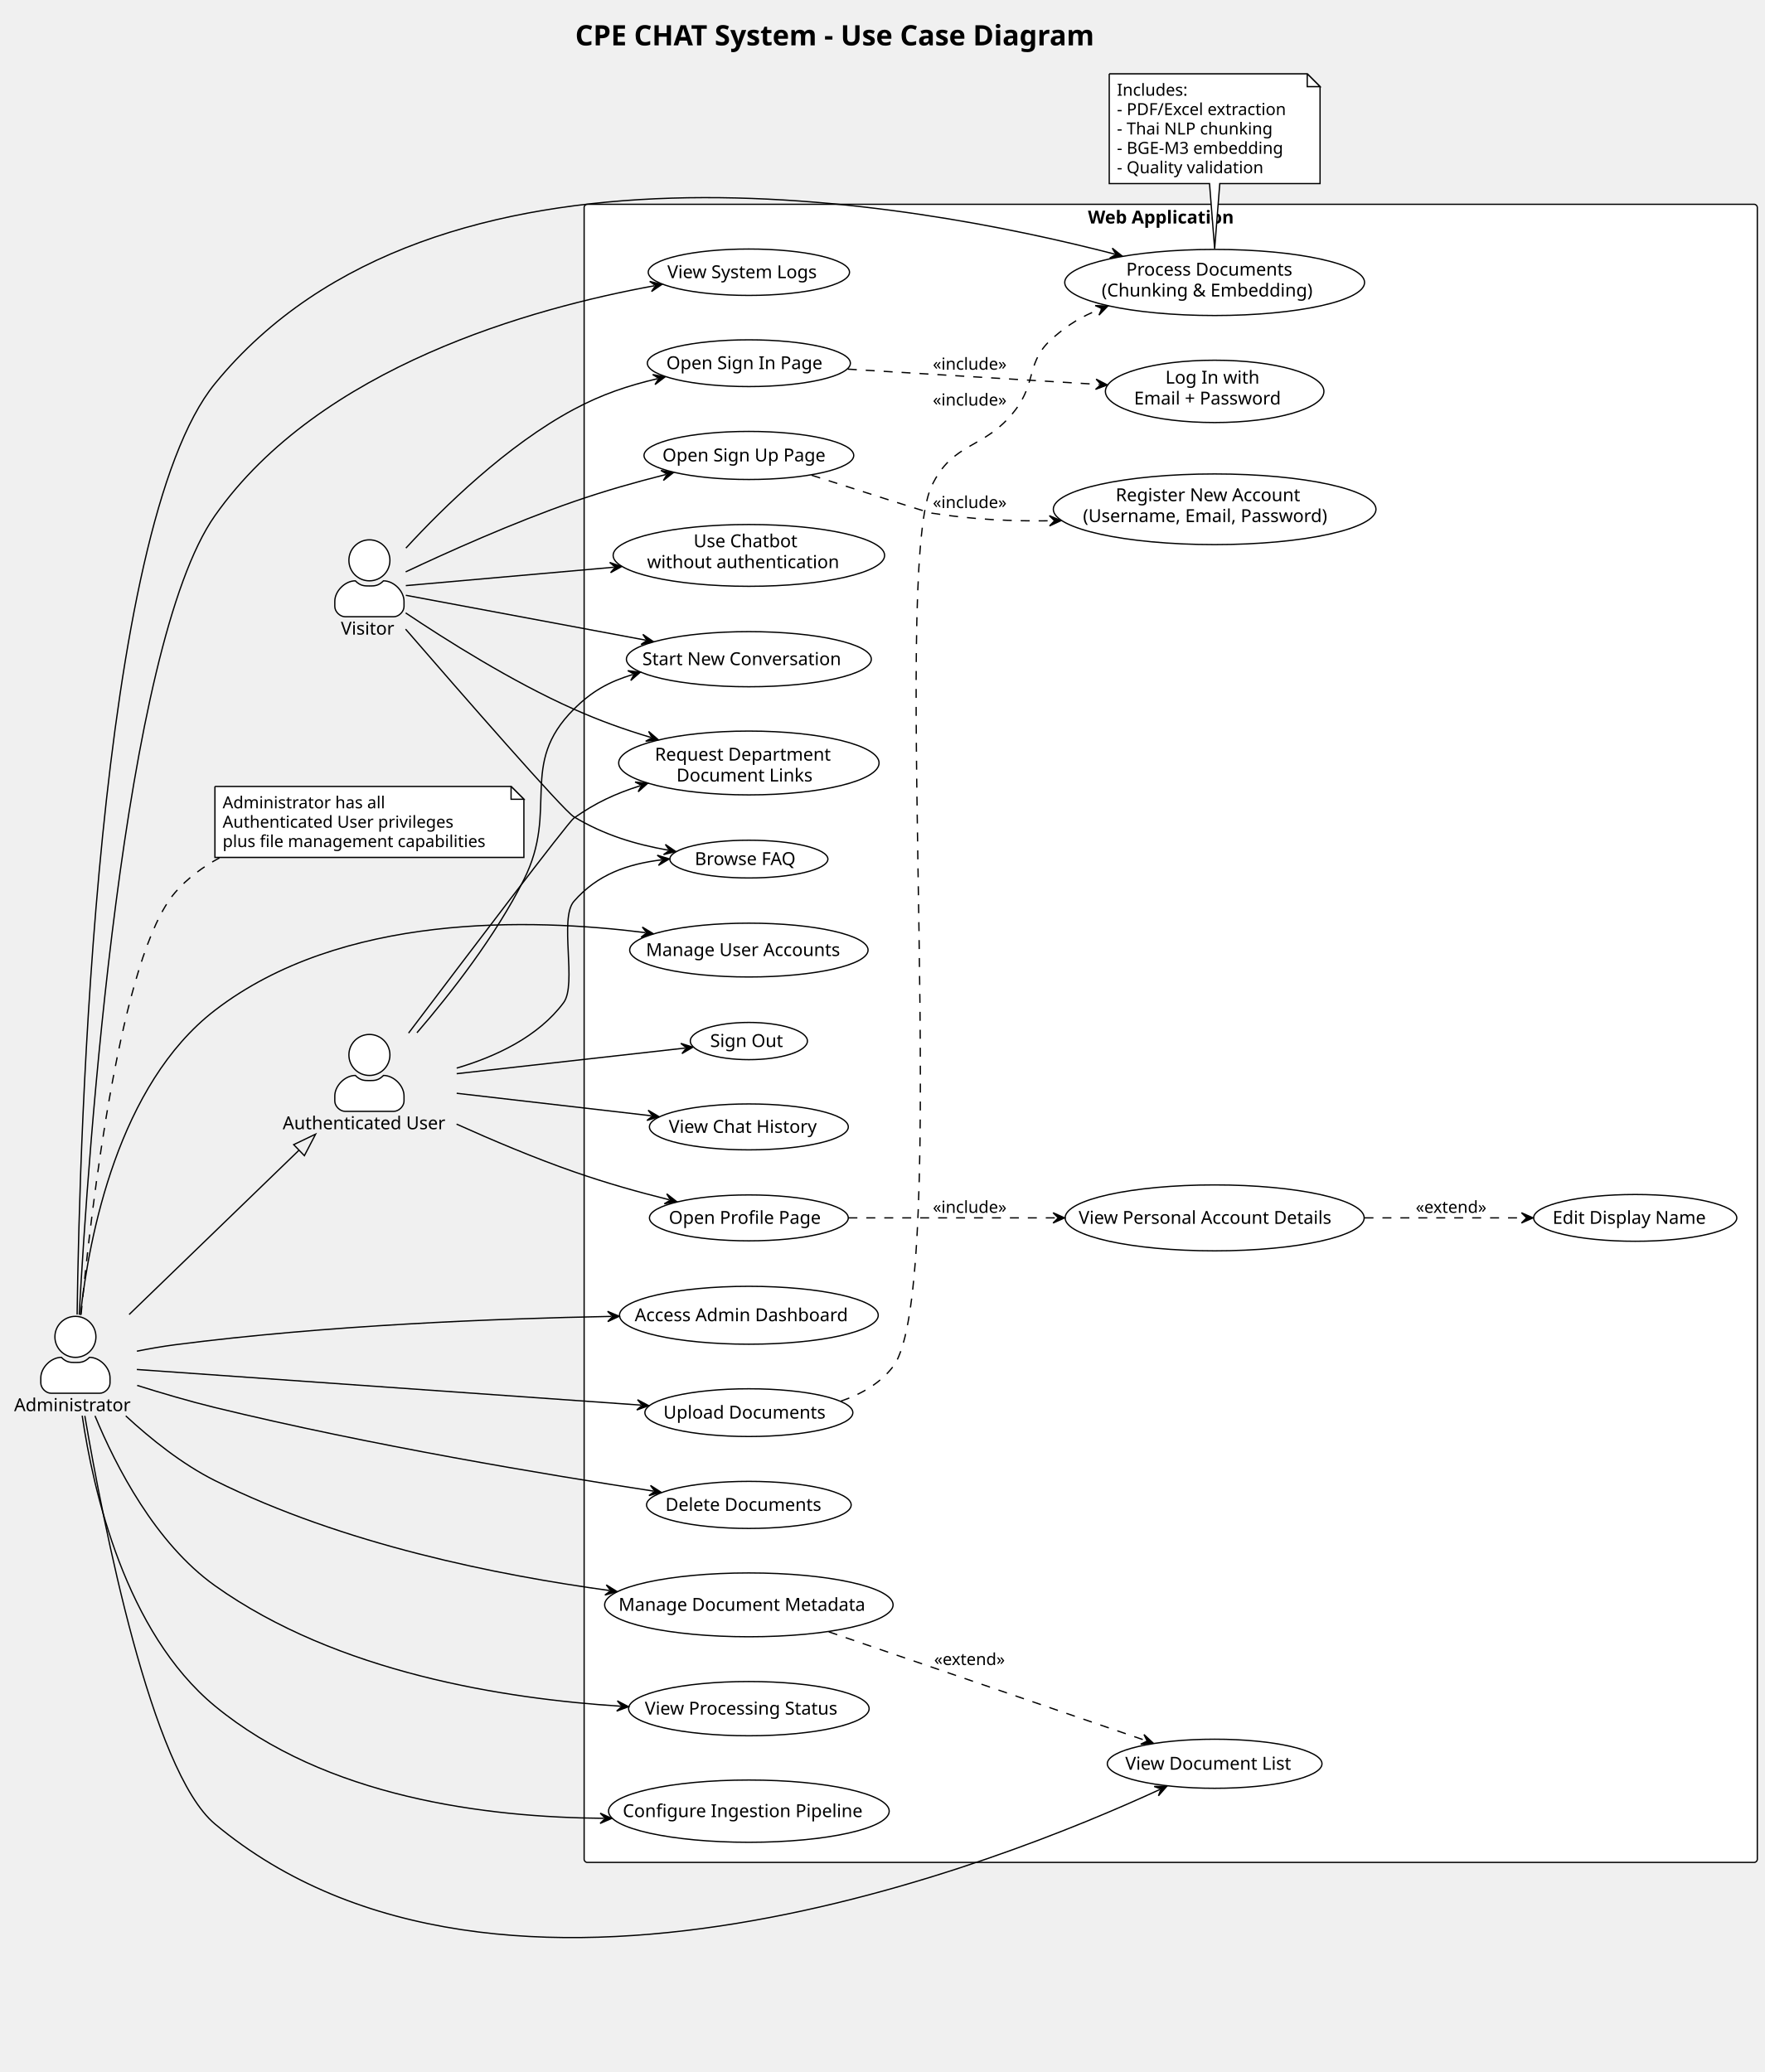
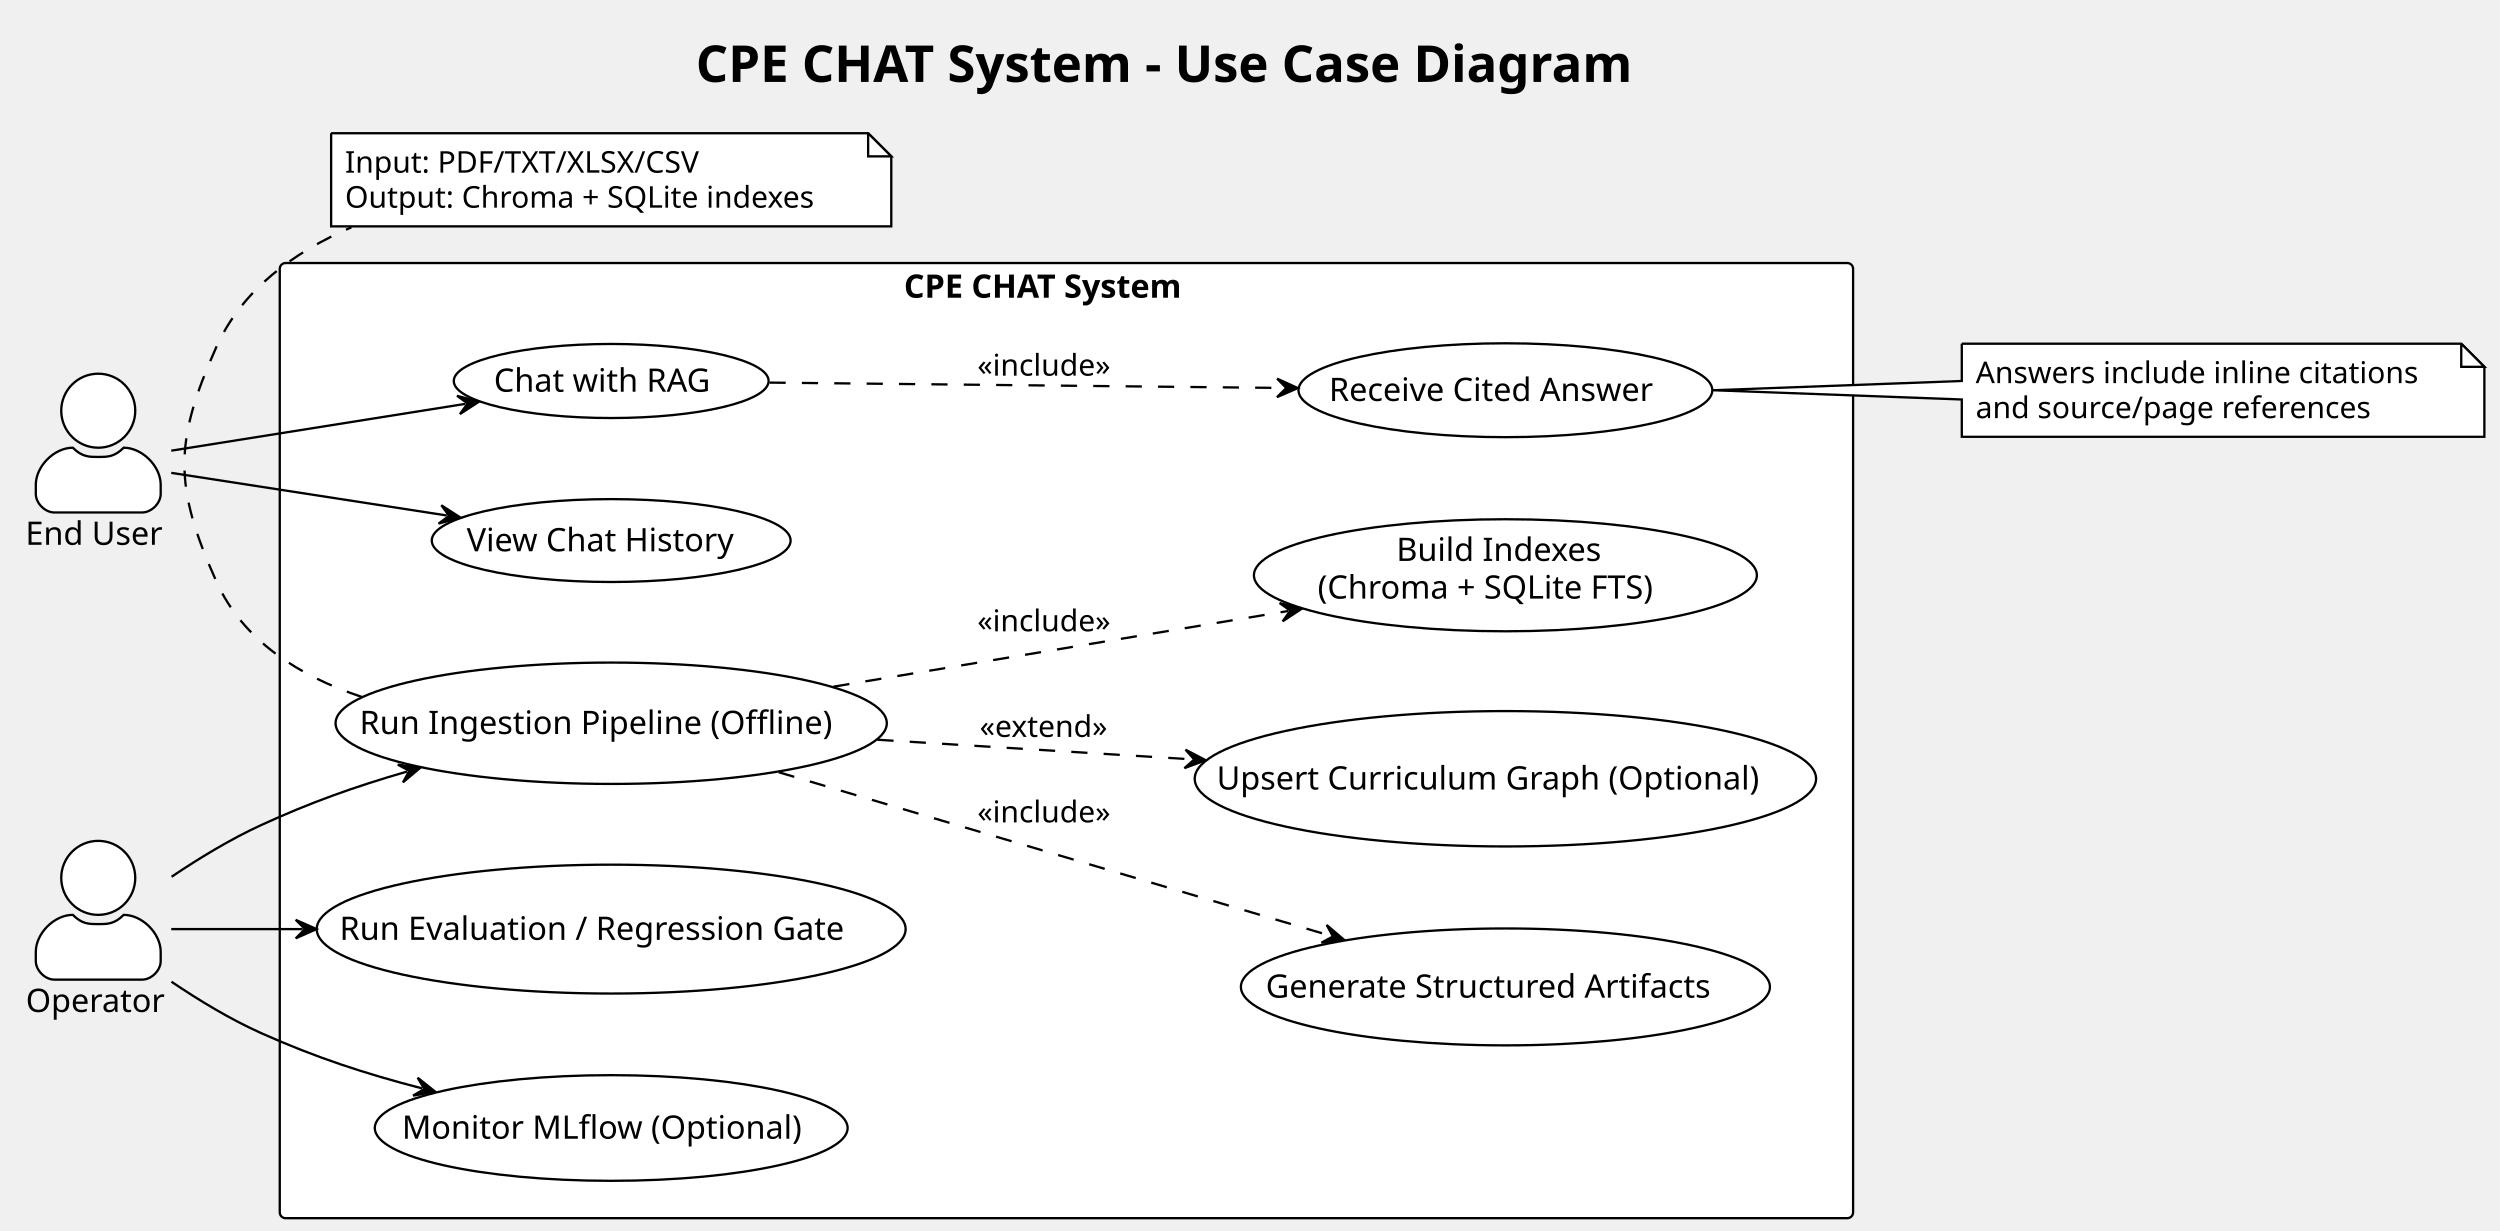
- <svg xmlns="http://www.w3.org/2000/svg" contentStyleType="text/css" data-diagram-type="DESCRIPTION" height="1617px" preserveAspectRatio="none" style="width:1377px;height:1617px;background:#FFFFFF;" version="1.1" viewBox="0 0 1377 1617" width="1377px" zoomAndPan="magnify">
+ <svg xmlns="http://www.w3.org/2000/svg" contentStyleType="text/css" data-diagram-type="DESCRIPTION" height="532px" preserveAspectRatio="none" style="width:1081px;height:532px;background:#FFFFFF;" version="1.1" viewBox="0 0 1081 532" width="1081px" zoomAndPan="magnify">
  <defs />
  <g>
    <g class="title" data-source-line="4">
-       <text fill="#000000" font-family="Verdana" font-size="22" font-weight="bold" lengthAdjust="spacing" textLength="470.519" x="448.761" y="35.421">CPE CHAT System - Use Case Diagram</text>
+       <text fill="#000000" font-family="Verdana" font-size="22" font-weight="bold" lengthAdjust="spacing" textLength="470.519" x="300.861" y="35.421">CPE CHAT System - Use Case Diagram</text>
    </g>
-     <g class="cluster" data-qualified-name="Web Application" data-source-line="12" id="ent0005">
-       <rect fill="#FFFFFF" height="1294" rx="2.5" ry="2.5" style="stroke:#000000;stroke-width:1;" width="915.3" x="455.74" y="159.439" />
-       <text fill="#000000" font-family="Verdana" font-size="14" font-weight="bold" lengthAdjust="spacing" textLength="129.131" x="848.825" y="174.435">Web Application</text>
+     <g class="cluster" data-qualified-name="CPE CHAT System" data-source-line="11" id="ent0004">
+       <rect fill="#FFFFFF" height="413" rx="2.5" ry="2.5" style="stroke:#000000;stroke-width:1;" width="680.31" x="120.97" y="113.739" />
+       <text fill="#000000" font-family="Verdana" font-size="14" font-weight="bold" lengthAdjust="spacing" textLength="140.54" x="390.855" y="128.734">CPE CHAT System</text>
    </g>
-     <g class="entity" data-qualified-name="Web Application.UC_SignIn" data-source-line="15" id="ent0006">
-       <ellipse cx="584.257" cy="283.441" fill="#FFFFFF" rx="79.207" ry="18.241" style="stroke:#000000;stroke-width:1;" />
-       <text fill="#000000" font-family="Verdana" font-size="14" lengthAdjust="spacing" textLength="128.803" x="519.855" y="288.089">Open Sign In Page</text>
+     <g class="entity" data-qualified-name="CPE CHAT System.UC_Chat" data-source-line="12" id="ent0005">
+       <ellipse cx="264.28" cy="164.743" fill="#FFFFFF" rx="68.07" ry="16.014" style="stroke:#000000;stroke-width:1;" />
+       <text fill="#000000" font-family="Verdana" font-size="14" lengthAdjust="spacing" textLength="101.473" x="213.544" y="169.392">Chat with RAG</text>
    </g>
-     <g class="entity" data-qualified-name="Web Application.UC_Login" data-source-line="16" id="ent0007">
-       <ellipse cx="947.655" cy="305.439" fill="#FFFFFF" rx="85.245" ry="24.319" style="stroke:#000000;stroke-width:1;" />
-       <text fill="#000000" font-family="Verdana" font-size="14" lengthAdjust="spacing" textLength="76.856" x="909.227" y="299.387">Log In with</text>
-       <text fill="#000000" font-family="Verdana" font-size="14" lengthAdjust="spacing" textLength="125.74" x="884.785" y="315.683">Email + Password</text>
+     <g class="entity" data-qualified-name="CPE CHAT System.UC_History" data-source-line="13" id="ent0006">
+       <ellipse cx="264.278" cy="233.737" fill="#FFFFFF" rx="77.588" ry="17.918" style="stroke:#000000;stroke-width:1;" />
+       <text fill="#000000" font-family="Verdana" font-size="14" lengthAdjust="spacing" textLength="124.954" x="201.8" y="238.385">View Chat History</text>
    </g>
-     <g class="entity" data-qualified-name="Web Application.UC_SignUp" data-source-line="17" id="ent0008">
-       <ellipse cx="584.265" cy="355.442" fill="#FFFFFF" rx="81.815" ry="18.763" style="stroke:#000000;stroke-width:1;" />
-       <text fill="#000000" font-family="Verdana" font-size="14" lengthAdjust="spacing" textLength="134.935" x="516.797" y="360.091">Open Sign Up Page</text>
+     <g class="entity" data-qualified-name="CPE CHAT System.UC_Cited" data-source-line="14" id="ent0007">
+       <ellipse cx="650.938" cy="168.735" fill="#FFFFFF" rx="89.478" ry="20.296" style="stroke:#000000;stroke-width:1;" />
+       <text fill="#000000" font-family="Verdana" font-size="14" lengthAdjust="spacing" textLength="152.558" x="574.659" y="173.383">Receive Cited Answer</text>
    </g>
-     <g class="entity" data-qualified-name="Web Application.UC_Register" data-source-line="18" id="ent0009">
-       <ellipse cx="947.659" cy="397.443" fill="#FFFFFF" rx="125.869" ry="27.574" style="stroke:#000000;stroke-width:1;" />
-       <text fill="#000000" font-family="Verdana" font-size="14" lengthAdjust="spacing" textLength="154.478" x="870.419" y="391.129">Register New Account</text>
-       <text fill="#000000" font-family="Verdana" font-size="14" lengthAdjust="spacing" textLength="205.447" x="844.935" y="407.426">(Username, Email, Password)</text>
+     <g class="entity" data-qualified-name="CPE CHAT System.UC_Ingest" data-source-line="16" id="ent0008">
+       <ellipse cx="264.279" cy="312.735" fill="#FFFFFF" rx="119.179" ry="26.236" style="stroke:#000000;stroke-width:1;" />
+       <text fill="#000000" font-family="Verdana" font-size="14" lengthAdjust="spacing" textLength="217.602" x="155.478" y="317.384">Run Ingestion Pipeline (Offline)</text>
    </g>
-     <g class="entity" data-qualified-name="Web Application.UC_NewChat" data-source-line="19" id="ent0010">
-       <ellipse cx="584.258" cy="514.439" fill="#FFFFFF" rx="95.548" ry="21.51" style="stroke:#000000;stroke-width:1;" />
-       <text fill="#000000" font-family="Verdana" font-size="14" lengthAdjust="spacing" textLength="166.195" x="501.16" y="519.087">Start New Conversation</text>
+     <g class="entity" data-qualified-name="CPE CHAT System.UC_Index" data-source-line="17" id="ent0009">
+       <ellipse cx="650.936" cy="248.743" fill="#FFFFFF" rx="108.736" ry="24.224" style="stroke:#000000;stroke-width:1;" />
+       <text fill="#000000" font-family="Verdana" font-size="14" lengthAdjust="spacing" textLength="94.288" x="603.792" y="242.543">Build Indexes</text>
+       <text fill="#000000" font-family="Verdana" font-size="14" lengthAdjust="spacing" textLength="162.381" x="569.746" y="258.839">(Chroma + SQLite FTS)</text>
    </g>
-     <g class="entity" data-qualified-name="Web Application.UC_RequestDocs" data-source-line="20" id="ent0011">
-       <ellipse cx="584.263" cy="595.436" fill="#FFFFFF" rx="101.573" ry="24.906" style="stroke:#000000;stroke-width:1;" />
-       <text fill="#000000" font-family="Verdana" font-size="14" lengthAdjust="spacing" textLength="146.665" x="510.931" y="593.594">Request Department</text>
-       <text fill="#000000" font-family="Verdana" font-size="14" lengthAdjust="spacing" textLength="112.943" x="527.792" y="609.891">Document Links</text>
+     <g class="entity" data-qualified-name="CPE CHAT System.UC_Artifacts" data-source-line="18" id="ent0010">
+       <ellipse cx="650.943" cy="426.744" fill="#FFFFFF" rx="114.373" ry="25.275" style="stroke:#000000;stroke-width:1;" />
+       <text fill="#000000" font-family="Verdana" font-size="14" lengthAdjust="spacing" textLength="207.307" x="547.29" y="431.392">Generate Structured Artifacts</text>
    </g>
-     <g class="entity" data-qualified-name="Web Application.UC_FAQ" data-source-line="21" id="ent0012">
-       <ellipse cx="584.262" cy="670.44" fill="#FFFFFF" rx="61.652" ry="14.73" style="stroke:#000000;stroke-width:1;" />
-       <text fill="#000000" font-family="Verdana" font-size="14" lengthAdjust="spacing" textLength="84.383" x="542.071" y="675.088">Browse FAQ</text>
+     <g class="entity" data-qualified-name="CPE CHAT System.UC_Graph" data-source-line="19" id="ent0011">
+       <ellipse cx="650.938" cy="336.737" fill="#FFFFFF" rx="134.338" ry="29.267" style="stroke:#000000;stroke-width:1;" />
+       <text fill="#000000" font-family="Verdana" font-size="14" lengthAdjust="spacing" textLength="249.717" x="526.079" y="341.385">Upsert Curriculum Graph (Optional)</text>
    </g>
-     <g class="entity" data-qualified-name="Web Application.UC_GuestChat" data-source-line="22" id="ent0013">
-       <ellipse cx="584.263" cy="433.443" fill="#FFFFFF" rx="105.903" ry="24.114" style="stroke:#000000;stroke-width:1;" />
-       <text fill="#000000" font-family="Verdana" font-size="14" lengthAdjust="spacing" textLength="86.263" x="541.132" y="427.07">Use Chatbot</text>
-       <text fill="#000000" font-family="Verdana" font-size="14" lengthAdjust="spacing" textLength="158.853" x="504.837" y="443.367">without authentication</text>
+     <g class="entity" data-qualified-name="CPE CHAT System.UC_Eval" data-source-line="21" id="ent0012">
+       <ellipse cx="264.277" cy="401.743" fill="#FFFFFF" rx="127.317" ry="27.863" style="stroke:#000000;stroke-width:1;" />
+       <text fill="#000000" font-family="Verdana" font-size="14" lengthAdjust="spacing" textLength="234.903" x="146.826" y="406.391">Run Evaluation / Regression Gate</text>
    </g>
-     <g class="entity" data-qualified-name="Web Application.UC_Profile" data-source-line="25" id="ent0014">
-       <ellipse cx="584.265" cy="950.442" fill="#FFFFFF" rx="77.565" ry="17.913" style="stroke:#000000;stroke-width:1;" />
-       <text fill="#000000" font-family="Verdana" font-size="14" lengthAdjust="spacing" textLength="124.899" x="521.815" y="955.091">Open Profile Page</text>
+     <g class="entity" data-qualified-name="CPE CHAT System.UC_MLflow" data-source-line="22" id="ent0013">
+       <ellipse cx="264.284" cy="487.744" fill="#FFFFFF" rx="102.224" ry="22.845" style="stroke:#000000;stroke-width:1;" />
+       <text fill="#000000" font-family="Verdana" font-size="14" lengthAdjust="spacing" textLength="180.947" x="173.81" y="492.393">Monitor MLflow (Optional)</text>
    </g>
-     <g class="entity" data-qualified-name="Web Application.UC_ViewAccount" data-source-line="26" id="ent0015">
-       <ellipse cx="947.664" cy="950.44" fill="#FFFFFF" rx="116.654" ry="25.731" style="stroke:#000000;stroke-width:1;" />
-       <text fill="#000000" font-family="Verdana" font-size="14" lengthAdjust="spacing" textLength="212.201" x="841.563" y="955.089">View Personal Account Details</text>
+     <g class="entity" data-qualified-name="user" data-source-line="8" id="ent0002">
+       <ellipse cx="42.483" cy="177.589" fill="#FFFFFF" rx="16" ry="16" style="stroke:#000000;stroke-width:1;" />
+       <path d="M42.483,197.589 C46.483,197.589 49.483,197.589 53.483,193.589 C61.483,193.589 69.483,201.589 69.483,209.589 L69.483,213.589 C69.483,217.589 65.483,221.589 61.483,221.589 L23.483,221.589 C19.483,221.589 15.483,217.589 15.483,213.589 L15.483,209.589 C15.483,201.589 23.483,193.589 31.483,193.589 C35.483,197.589 38.483,197.589 42.483,197.589" fill="#FFFFFF" style="stroke:#000000;stroke-width:1;" />
+       <text fill="#000000" font-family="Verdana" font-size="14" lengthAdjust="spacing" textLength="62.966" x="11" y="235.584">End User</text>
    </g>
-     <g class="entity" data-qualified-name="Web Application.UC_EditName" data-source-line="27" id="ent0016">
-       <ellipse cx="1275.776" cy="950.441" fill="#FFFFFF" rx="79.256" ry="18.251" style="stroke:#000000;stroke-width:1;" />
-       <text fill="#000000" font-family="Verdana" font-size="14" lengthAdjust="spacing" textLength="128.919" x="1211.316" y="955.089">Edit Display Name</text>
+     <g class="entity" data-qualified-name="ops" data-source-line="9" id="ent0003">
+       <ellipse cx="42.483" cy="379.589" fill="#FFFFFF" rx="16" ry="16" style="stroke:#000000;stroke-width:1;" />
+       <path d="M42.483,399.589 C46.483,399.589 49.483,399.589 53.483,395.589 C61.483,395.589 69.483,403.589 69.483,411.589 L69.483,415.589 C69.483,419.589 65.483,423.589 61.483,423.589 L23.483,423.589 C19.483,423.589 15.482,419.589 15.482,415.589 L15.482,411.589 C15.482,403.589 23.483,395.589 31.483,395.589 C35.483,399.589 38.483,399.589 42.483,399.589" fill="#FFFFFF" style="stroke:#000000;stroke-width:1;" />
+       <text fill="#000000" font-family="Verdana" font-size="14" lengthAdjust="spacing" textLength="62.665" x="11.15" y="437.584">Operator</text>
    </g>
-     <g class="entity" data-qualified-name="Web Application.UC_SignOut" data-source-line="28" id="ent0017">
-       <ellipse cx="584.257" cy="812.443" fill="#FFFFFF" rx="45.687" ry="14.524" style="stroke:#000000;stroke-width:1;" />
-       <text fill="#000000" font-family="Verdana" font-size="14" lengthAdjust="spacing" textLength="60.368" x="554.073" y="817.091">Sign Out</text>
+     <g class="entity" data-qualified-name="GMN23" data-source-line="38" id="ent0024">
+       <path d="M143.18,57.609 L143.18,97.875 L385.383,97.875 L385.383,67.609 L375.383,57.609 L143.18,57.609" fill="#FFFFFF" style="stroke:#000000;stroke-width:1;" />
+       <path d="M375.383,57.609 L375.383,67.609 L385.383,67.609 L375.383,57.609" fill="#FFFFFF" style="stroke:#000000;stroke-width:1;" />
+       <text fill="#000000" font-family="Verdana" font-size="13" lengthAdjust="spacing" textLength="164.957" x="149.18" y="74.676">Input: PDF/TXT/XLSX/CSV</text>
+       <text fill="#000000" font-family="Verdana" font-size="13" lengthAdjust="spacing" textLength="221.203" x="149.18" y="89.809">Output: Chroma + SQLite indexes</text>
    </g>
-     <g class="entity" data-qualified-name="Web Application.UC_ChatHistory" data-source-line="29" id="ent0018">
-       <ellipse cx="584.258" cy="879.437" fill="#FFFFFF" rx="77.588" ry="17.918" style="stroke:#000000;stroke-width:1;" />
-       <text fill="#000000" font-family="Verdana" font-size="14" lengthAdjust="spacing" textLength="124.954" x="521.78" y="884.085">View Chat History</text>
+     <g class="entity" data-qualified-name="GMN26" data-source-line="43" id="ent0027">
+       <path d="M848.28,148.609 L848.28,164.739 L740.7,168.739 L848.28,172.739 L848.28,188.875 A0,0 0 0 0 848.28,188.875 L1074.239,188.875 A0,0 0 0 0 1074.239,188.875 L1074.239,158.609 L1064.239,148.609 L848.28,148.609 A0,0 0 0 0 848.28,148.609" fill="#FFFFFF" style="stroke:#000000;stroke-width:1;" />
+       <path d="M1064.239,148.609 L1064.239,158.609 L1074.239,158.609 L1064.239,148.609" fill="#FFFFFF" style="stroke:#000000;stroke-width:1;" />
+       <text fill="#000000" font-family="Verdana" font-size="13" lengthAdjust="spacing" textLength="204.959" x="854.28" y="165.676">Answers include inline citations</text>
+       <text fill="#000000" font-family="Verdana" font-size="13" lengthAdjust="spacing" textLength="182.444" x="854.28" y="180.809">and source/page references</text>
    </g>
-     <g class="entity" data-qualified-name="Web Application.UC_AdminDashboard" data-source-line="32" id="ent0019">
-       <ellipse cx="584.265" cy="1026.438" fill="#FFFFFF" rx="100.945" ry="22.589" style="stroke:#000000;stroke-width:1;" />
-       <text fill="#000000" font-family="Verdana" font-size="14" lengthAdjust="spacing" textLength="178.138" x="495.196" y="1031.087">Access Admin Dashboard</text>
+     <g class="link" data-entity-1="ent0005" data-entity-2="ent0007" data-link-type="dependency" data-source-line="24" id="lnk14">
+       <path d="M332.73,165.439 C396.18,166.099 485.59,167.026 555.19,167.756" fill="none" id="UC_Chat-to-UC_Cited" style="stroke:#000000;stroke-width:1;stroke-dasharray:7,7;" />
+       <polygon fill="#000000" points="561.19,167.819,552.232,163.725,556.19,167.767,552.149,171.725,561.19,167.819" style="stroke:#000000;stroke-width:1;" />
+       <text fill="#000000" font-family="Verdana" font-size="13" lengthAdjust="spacing" textLength="63.007" x="422.6" y="162.446">«include»</text>
    </g>
-     <g class="entity" data-qualified-name="Web Application.UC_UploadDocs" data-source-line="33" id="ent0020">
-       <ellipse cx="584.258" cy="1102.435" fill="#FFFFFF" rx="81.128" ry="18.626" style="stroke:#000000;stroke-width:1;" />
-       <text fill="#000000" font-family="Verdana" font-size="14" lengthAdjust="spacing" textLength="133.328" x="517.594" y="1107.083">Upload Documents</text>
+     <g class="link" data-entity-1="ent0008" data-entity-2="ent0009" data-link-type="dependency" data-source-line="25" id="lnk15">
+       <path d="M360.37,296.919 C422.33,286.609 496.641,274.244 556.931,264.214" fill="none" id="UC_Ingest-to-UC_Index" style="stroke:#000000;stroke-width:1;stroke-dasharray:7,7;" />
+       <polygon fill="#000000" points="562.85,263.229,553.316,260.761,557.918,264.05,554.628,268.652,562.85,263.229" style="stroke:#000000;stroke-width:1;" />
+       <text fill="#000000" font-family="Verdana" font-size="13" lengthAdjust="spacing" textLength="63.007" x="422.6" y="272.976">«include»</text>
    </g>
-     <g class="entity" data-qualified-name="Web Application.UC_DeleteDocs" data-source-line="34" id="ent0021">
-       <ellipse cx="584.259" cy="1174.435" fill="#FFFFFF" rx="79.829" ry="18.366" style="stroke:#000000;stroke-width:1;" />
-       <text fill="#000000" font-family="Verdana" font-size="14" lengthAdjust="spacing" textLength="130.273" x="519.122" y="1179.084">Delete Documents</text>
+     <g class="link" data-entity-1="ent0008" data-entity-2="ent0010" data-link-type="dependency" data-source-line="26" id="lnk16">
+       <path d="M336.73,333.919 C406.58,354.619 506.457,384.214 575.387,404.644" fill="none" id="UC_Ingest-to-UC_Artifacts" style="stroke:#000000;stroke-width:1;stroke-dasharray:7,7;" />
+       <polygon fill="#000000" points="581.14,406.349,573.648,399.957,576.346,404.928,571.374,407.627,581.14,406.349" style="stroke:#000000;stroke-width:1;" />
+       <text fill="#000000" font-family="Verdana" font-size="13" lengthAdjust="spacing" textLength="63.007" x="422.6" y="355.596">«include»</text>
    </g>
-     <g class="entity" data-qualified-name="Web Application.UC_ViewDocs" data-source-line="35" id="ent0022">
-       <ellipse cx="947.658" cy="1376.439" fill="#FFFFFF" rx="83.748" ry="19.15" style="stroke:#000000;stroke-width:1;" />
-       <text fill="#000000" font-family="Verdana" font-size="14" lengthAdjust="spacing" textLength="139.433" x="877.942" y="1381.088">View Document List</text>
+     <g class="link" data-entity-1="ent0008" data-entity-2="ent0011" data-link-type="dependency" data-source-line="27" id="lnk17">
+       <path d="M379.39,319.859 C424.02,322.639 469.442,325.475 515.372,328.345" fill="none" id="UC_Ingest-to-UC_Graph" style="stroke:#000000;stroke-width:1;stroke-dasharray:7,7;" />
+       <polygon fill="#000000" points="521.36,328.719,512.627,324.166,516.37,328.408,512.128,332.15,521.36,328.719" style="stroke:#000000;stroke-width:1;" />
+       <text fill="#000000" font-family="Verdana" font-size="13" lengthAdjust="spacing" textLength="61.185" x="423.6" y="318.656">«extend»</text>
    </g>
-     <g class="entity" data-qualified-name="Web Application.UC_ManageMetadata" data-source-line="36" id="ent0023">
-       <ellipse cx="584.257" cy="1252.435" fill="#FFFFFF" rx="112.527" ry="24.905" style="stroke:#000000;stroke-width:1;" />
-       <text fill="#000000" font-family="Verdana" font-size="14" lengthAdjust="spacing" textLength="203.335" x="482.59" y="1257.083">Manage Document Metadata</text>
+     <g class="link" data-entity-1="ent0002" data-entity-2="ent0005" data-link-type="dependency" data-source-line="30" id="lnk18">
+       <path d="M74.05,194.869 C108.37,189.409 158.885,181.363 201.205,174.623" fill="none" id="user-to-UC_Chat" style="stroke:#000000;stroke-width:1;" />
+       <polygon fill="#000000" points="207.13,173.679,197.613,171.145,202.192,174.466,198.871,179.045,207.13,173.679" style="stroke:#000000;stroke-width:1;" />
    </g>
-     <g class="entity" data-qualified-name="Web Application.UC_ProcessDocs" data-source-line="37" id="ent0024">
-       <ellipse cx="947.658" cy="220.443" fill="#FFFFFF" rx="116.968" ry="25.794" style="stroke:#000000;stroke-width:1;" />
-       <text fill="#000000" font-family="Verdana" font-size="14" lengthAdjust="spacing" textLength="137.935" x="878.69" y="215.094">Process Documents</text>
-       <text fill="#000000" font-family="Verdana" font-size="14" lengthAdjust="spacing" textLength="176.299" x="859.508" y="231.391">(Chunking &amp; Embedding)</text>
+     <g class="link" data-entity-1="ent0002" data-entity-2="ent0006" data-link-type="dependency" data-source-line="31" id="lnk19">
+       <path d="M74.05,204.469 C106.25,209.449 151.981,216.522 193.201,222.902" fill="none" id="user-to-UC_History" style="stroke:#000000;stroke-width:1;" />
+       <polygon fill="#000000" points="199.13,223.819,190.848,218.49,194.189,223.055,189.624,226.396,199.13,223.819" style="stroke:#000000;stroke-width:1;" />
    </g>
-     <g class="entity" data-qualified-name="Web Application.UC_ViewStatus" data-source-line="38" id="ent0025">
-       <ellipse cx="584.257" cy="1333.435" fill="#FFFFFF" rx="93.827" ry="21.166" style="stroke:#000000;stroke-width:1;" />
-       <text fill="#000000" font-family="Verdana" font-size="14" lengthAdjust="spacing" textLength="162.353" x="503.08" y="1338.083">View Processing Status</text>
+     <g class="link" data-entity-1="ent0003" data-entity-2="ent0008" data-link-type="dependency" data-source-line="33" id="lnk20">
+       <path d="M74.2,379.109 C85.9,371.229 99.64,362.849 112.97,356.739 C134.6,346.829 153.237,340.22 175.997,333.62" fill="none" id="ops-to-UC_Ingest" style="stroke:#000000;stroke-width:1;" />
+       <polygon fill="#000000" points="181.76,331.949,172.002,330.614,176.958,333.342,174.23,338.298,181.76,331.949" style="stroke:#000000;stroke-width:1;" />
    </g>
-     <g class="entity" data-qualified-name="Web Application.UC_ConfigPipeline" data-source-line="39" id="ent0026">
-       <ellipse cx="584.258" cy="1413.437" fill="#FFFFFF" rx="109.488" ry="24.298" style="stroke:#000000;stroke-width:1;" />
-       <text fill="#000000" font-family="Verdana" font-size="14" lengthAdjust="spacing" textLength="196.773" x="485.872" y="1418.085">Configure Ingestion Pipeline</text>
+     <g class="link" data-entity-1="ent0003" data-entity-2="ent0012" data-link-type="dependency" data-source-line="34" id="lnk21">
+       <path d="M74.05,401.739 C91.03,401.739 107.43,401.739 130.86,401.739" fill="none" id="ops-to-UC_Eval" style="stroke:#000000;stroke-width:1;" />
+       <polygon fill="#000000" points="136.86,401.739,127.86,397.739,131.86,401.739,127.86,405.739,136.86,401.739" style="stroke:#000000;stroke-width:1;" />
    </g>
-     <g class="entity" data-qualified-name="Web Application.UC_ViewLogs" data-source-line="40" id="ent0027">
-       <ellipse cx="584.263" cy="212.444" fill="#FFFFFF" rx="78.523" ry="18.105" style="stroke:#000000;stroke-width:1;" />
-       <text fill="#000000" font-family="Verdana" font-size="14" lengthAdjust="spacing" textLength="127.183" x="520.672" y="217.093">View System Logs</text>
+     <g class="link" data-entity-1="ent0003" data-entity-2="ent0013" data-link-type="dependency" data-source-line="35" id="lnk22">
+       <path d="M74.14,424.499 C85.83,432.399 99.58,440.759 112.97,446.739 C136.67,457.339 157.933,464.251 182.503,470.631" fill="none" id="ops-to-UC_MLflow" style="stroke:#000000;stroke-width:1;" />
+       <polygon fill="#000000" points="188.31,472.139,180.604,466.006,183.47,470.883,178.594,473.749,188.31,472.139" style="stroke:#000000;stroke-width:1;" />
    </g>
-     <g class="entity" data-qualified-name="Web Application.UC_ManageUsers" data-source-line="41" id="ent0028">
-       <ellipse cx="584.264" cy="741.438" fill="#FFFFFF" rx="92.994" ry="20.999" style="stroke:#000000;stroke-width:1;" />
-       <text fill="#000000" font-family="Verdana" font-size="14" lengthAdjust="spacing" textLength="160.487" x="504.021" y="746.087">Manage User Accounts</text>
-     </g>
-     <g class="entity" data-qualified-name="visitor" data-source-line="8" id="ent0002">
-       <ellipse cx="288.21" cy="437.289" fill="#FFFFFF" rx="16" ry="16" style="stroke:#000000;stroke-width:1;" />
-       <path d="M288.21,457.289 C292.21,457.289 295.21,457.289 299.21,453.289 C307.21,453.289 315.21,461.289 315.21,469.289 L315.21,473.289 C315.21,477.289 311.21,481.289 307.21,481.289 L269.21,481.289 C265.21,481.289 261.21,477.289 261.21,473.289 L261.21,469.289 C261.21,461.289 269.21,453.289 277.21,453.289 C281.21,457.289 284.21,457.289 288.21,457.289" fill="#FFFFFF" style="stroke:#000000;stroke-width:1;" />
-       <text fill="#000000" font-family="Verdana" font-size="14" lengthAdjust="spacing" textLength="44.461" x="265.979" y="495.284">Visitor</text>
-     </g>
-     <g class="entity" data-qualified-name="auth_user" data-source-line="9" id="ent0003">
-       <ellipse cx="288.212" cy="823.289" fill="#FFFFFF" rx="16" ry="16" style="stroke:#000000;stroke-width:1;" />
-       <path d="M288.212,843.289 C292.212,843.289 295.212,843.289 299.212,839.289 C307.212,839.289 315.212,847.289 315.212,855.289 L315.212,859.289 C315.212,863.289 311.212,867.289 307.212,867.289 L269.212,867.289 C265.212,867.289 261.212,863.289 261.212,859.289 L261.212,855.289 C261.212,847.289 269.212,839.289 277.212,839.289 C281.212,843.289 284.212,843.289 288.212,843.289" fill="#FFFFFF" style="stroke:#000000;stroke-width:1;" />
-       <text fill="#000000" font-family="Verdana" font-size="14" lengthAdjust="spacing" textLength="135.304" x="220.56" y="881.284">Authenticated User</text>
-     </g>
-     <g class="entity" data-qualified-name="admin" data-source-line="10" id="ent0004">
-       <ellipse cx="58.841" cy="1043.289" fill="#FFFFFF" rx="16" ry="16" style="stroke:#000000;stroke-width:1;" />
-       <path d="M58.841,1063.289 C62.841,1063.289 65.841,1063.289 69.841,1059.289 C77.841,1059.289 85.841,1067.289 85.841,1075.289 L85.841,1079.289 C85.841,1083.289 81.841,1087.289 77.841,1087.289 L39.841,1087.289 C35.841,1087.289 31.841,1083.289 31.841,1079.289 L31.841,1075.289 C31.841,1067.289 39.841,1059.289 47.841,1059.289 C51.841,1063.289 54.841,1063.289 58.841,1063.289" fill="#FFFFFF" style="stroke:#000000;stroke-width:1;" />
-       <text fill="#000000" font-family="Verdana" font-size="14" lengthAdjust="spacing" textLength="95.683" x="11" y="1101.284">Administrator</text>
-     </g>
-     <g class="entity" data-qualified-name="GMN57" data-source-line="82" id="ent0058">
-       <path d="M167.68,613.739 L167.68,669.138 L408.734,669.138 L408.734,623.739 L398.734,613.739 L167.68,613.739" fill="#FFFFFF" style="stroke:#000000;stroke-width:1;" />
-       <path d="M398.734,613.739 L398.734,623.739 L408.734,623.739 L398.734,613.739" fill="#FFFFFF" style="stroke:#000000;stroke-width:1;" />
-       <text fill="#000000" font-family="Verdana" font-size="13" lengthAdjust="spacing" textLength="135.281" x="173.68" y="630.806">Administrator has all</text>
-       <text fill="#000000" font-family="Verdana" font-size="13" lengthAdjust="spacing" textLength="192.918" x="173.68" y="645.939">Authenticated User privileges</text>
-       <text fill="#000000" font-family="Verdana" font-size="13" lengthAdjust="spacing" textLength="220.054" x="173.68" y="661.072">plus file management capabilities</text>
-     </g>
-     <g class="entity" data-qualified-name="GMN60" data-source-line="88" id="ent0061">
-       <path d="M865.42,57.609 L865.42,143.273 A0,0 0 0 0 865.42,143.273 L943.66,143.273 L947.66,194.189 L951.66,143.273 L1029.896,143.273 A0,0 0 0 0 1029.896,143.273 L1029.896,67.609 L1019.896,57.609 L865.42,57.609 A0,0 0 0 0 865.42,57.609" fill="#FFFFFF" style="stroke:#000000;stroke-width:1;" />
-       <path d="M1019.896,57.609 L1019.896,67.609 L1029.896,67.609 L1019.896,57.609" fill="#FFFFFF" style="stroke:#000000;stroke-width:1;" />
-       <text fill="#000000" font-family="Verdana" font-size="13" lengthAdjust="spacing" textLength="58.475" x="871.42" y="74.676">Includes:</text>
-       <text fill="#000000" font-family="Verdana" font-size="13" lengthAdjust="spacing" textLength="143.476" x="871.42" y="89.809">- PDF/Excel extraction</text>
-       <text fill="#000000" font-family="Verdana" font-size="13" lengthAdjust="spacing" textLength="129.149" x="871.42" y="104.942">- Thai NLP chunking</text>
-       <text fill="#000000" font-family="Verdana" font-size="13" lengthAdjust="spacing" textLength="137.858" x="871.42" y="120.075">- BGE-M3 embedding</text>
-       <text fill="#000000" font-family="Verdana" font-size="13" lengthAdjust="spacing" textLength="123.411" x="871.42" y="135.208">- Quality validation</text>
-     </g>
-     <g class="link" data-entity-1="ent0006" data-entity-2="ent0007" data-link-type="dependency" data-source-line="44" id="lnk29">
-       <path d="M661.47,288.079 C720.8,291.689 797.041,296.335 857.961,300.045" fill="none" id="UC_SignIn-to-UC_Login" style="stroke:#000000;stroke-width:1;stroke-dasharray:7,7;" />
-       <polygon fill="#000000" points="863.95,300.409,855.21,295.87,858.959,300.105,854.723,303.855,863.95,300.409" style="stroke:#000000;stroke-width:1;" />
-       <text fill="#000000" font-family="Verdana" font-size="13" lengthAdjust="spacing" textLength="63.007" x="727.79" y="288.536">«include»</text>
-     </g>
-     <g class="link" data-entity-1="ent0008" data-entity-2="ent0009" data-link-type="dependency" data-source-line="45" id="lnk30">
-       <path d="M633.21,370.869 C673.29,383.749 724.33,400.059 726.79,400.439 C759.33,405.489 788.901,406.889 821.761,406.399" fill="none" id="UC_SignUp-to-UC_Register" style="stroke:#000000;stroke-width:1;stroke-dasharray:7,7;" />
-       <polygon fill="#000000" points="827.76,406.309,818.701,402.444,822.761,406.384,818.821,410.443,827.76,406.309" style="stroke:#000000;stroke-width:1;" />
-       <text fill="#000000" font-family="Verdana" font-size="13" lengthAdjust="spacing" textLength="63.007" x="727.79" y="396.506">«include»</text>
-     </g>
-     <g class="link" data-entity-1="ent0014" data-entity-2="ent0015" data-link-type="dependency" data-source-line="46" id="lnk31">
-       <path d="M661.91,950.439 C710.91,950.439 769.4,950.439 824.61,950.439" fill="none" id="UC_Profile-to-UC_ViewAccount" style="stroke:#000000;stroke-width:1;stroke-dasharray:7,7;" />
-       <polygon fill="#000000" points="830.61,950.439,821.61,946.439,825.61,950.439,821.61,954.439,830.61,950.439" style="stroke:#000000;stroke-width:1;" />
-       <text fill="#000000" font-family="Verdana" font-size="13" lengthAdjust="spacing" textLength="63.007" x="727.79" y="946.506">«include»</text>
-     </g>
-     <g class="link" data-entity-1="ent0015" data-entity-2="ent0016" data-link-type="dependency" data-source-line="47" id="lnk32">
-       <path d="M1064.56,950.439 C1108.13,950.439 1150.62,950.439 1190.04,950.439" fill="none" id="UC_ViewAccount-to-UC_EditName" style="stroke:#000000;stroke-width:1;stroke-dasharray:7,7;" />
-       <polygon fill="#000000" points="1196.04,950.439,1187.04,946.439,1191.04,950.439,1187.04,954.439,1196.04,950.439" style="stroke:#000000;stroke-width:1;" />
-       <text fill="#000000" font-family="Verdana" font-size="13" lengthAdjust="spacing" textLength="61.185" x="1104.53" y="946.506">«extend»</text>
-     </g>
-     <g class="link" data-entity-1="ent0020" data-entity-2="ent0024" data-link-type="dependency" data-source-line="48" id="lnk33">
-       <path d="M656.07,1093.449 C671.79,1088.069 686.74,1079.629 696.79,1066.439 C743.1,1005.669 694.34,448.609 726.79,379.439 C743.36,344.119 767.9,351.279 791.79,320.439 C809.32,297.809 800.06,282.079 821.79,263.439 C834.06,252.919 843.462,247.139 858.732,241.089" fill="none" id="UC_UploadDocs-to-UC_ProcessDocs" style="stroke:#000000;stroke-width:1;stroke-dasharray:7,7;" />
-       <polygon fill="#000000" points="864.31,238.879,854.469,238.476,859.662,240.721,857.416,245.913,864.31,238.879" style="stroke:#000000;stroke-width:1;" />
-       <text fill="#000000" font-family="Verdana" font-size="13" lengthAdjust="spacing" textLength="63.007" x="727.79" y="316.506">«include»</text>
-     </g>
-     <g class="link" data-entity-1="ent0023" data-entity-2="ent0022" data-link-type="dependency" data-source-line="49" id="lnk34">
-       <path d="M646.57,1273.479 C718.16,1298.039 829.335,1336.182 894.075,1358.402" fill="none" id="UC_ManageMetadata-to-UC_ViewDocs" style="stroke:#000000;stroke-width:1;stroke-dasharray:7,7;" />
-       <polygon fill="#000000" points="899.75,1360.349,892.536,1353.644,895.021,1358.726,889.939,1361.211,899.75,1360.349" style="stroke:#000000;stroke-width:1;" />
-       <text fill="#000000" font-family="Verdana" font-size="13" lengthAdjust="spacing" textLength="61.185" x="728.79" y="1299.406">«extend»</text>
-     </g>
-     <g class="link" data-entity-1="ent0002" data-entity-2="ent0006" data-link-type="dependency" data-source-line="53" id="lnk35">
-       <path d="M316.69,427.739 C346.05,395.819 395.46,347.429 447.74,319.439 C469.63,307.719 489.75,301.007 513.06,295.507" fill="none" id="visitor-to-UC_SignIn" style="stroke:#000000;stroke-width:1;" />
-       <polygon fill="#000000" points="518.9,294.129,509.222,292.303,514.034,295.278,511.059,300.089,518.9,294.129" style="stroke:#000000;stroke-width:1;" />
-     </g>
-     <g class="link" data-entity-1="ent0002" data-entity-2="ent0008" data-link-type="dependency" data-source-line="54" id="lnk36">
-       <path d="M316.51,446.289 C347.72,431.579 400.6,407.709 447.74,391.439 C472.82,382.779 495.293,376.439 519.523,370.319" fill="none" id="visitor-to-UC_SignUp" style="stroke:#000000;stroke-width:1;" />
-       <polygon fill="#000000" points="525.34,368.849,515.635,367.175,520.492,370.074,517.594,374.932,525.34,368.849" style="stroke:#000000;stroke-width:1;" />
-     </g>
-     <g class="link" data-entity-1="ent0002" data-entity-2="ent0010" data-link-type="dependency" data-source-line="55" id="lnk37">
-       <path d="M316.61,464.569 C360.24,472.729 441.062,487.846 503.792,499.577" fill="none" id="visitor-to-UC_NewChat" style="stroke:#000000;stroke-width:1;" />
-       <polygon fill="#000000" points="509.69,500.679,501.579,495.093,504.775,499.76,500.108,502.957,509.69,500.679" style="stroke:#000000;stroke-width:1;" />
-     </g>
-     <g class="link" data-entity-1="ent0002" data-entity-2="ent0011" data-link-type="dependency" data-source-line="56" id="lnk38">
-       <path d="M316.49,478.319 C347.26,498.959 399.34,531.949 447.74,553.439 C468.56,562.689 486.287,569.002 507.777,575.502" fill="none" id="visitor-to-UC_RequestDocs" style="stroke:#000000;stroke-width:1;" />
-       <polygon fill="#000000" points="513.52,577.239,506.063,570.805,508.734,575.792,503.747,578.462,513.52,577.239" style="stroke:#000000;stroke-width:1;" />
-     </g>
-     <g class="link" data-entity-1="ent0002" data-entity-2="ent0012" data-link-type="dependency" data-source-line="57" id="lnk39">
-       <path d="M316.44,490.979 C359.54,540.769 439.49,632.489 447.74,637.439 C471.71,651.849 495.734,658.914 521.364,663.494" fill="none" id="visitor-to-UC_FAQ" style="stroke:#000000;stroke-width:1;" />
-       <polygon fill="#000000" points="527.27,664.549,519.114,659.029,522.348,663.67,517.707,666.904,527.27,664.549" style="stroke:#000000;stroke-width:1;" />
-     </g>
-     <g class="link" data-entity-1="ent0002" data-entity-2="ent0013" data-link-type="dependency" data-source-line="58" id="lnk40">
-       <path d="M316.61,457.019 C354.75,453.649 419.843,447.887 479.033,442.658" fill="none" id="visitor-to-UC_GuestChat" style="stroke:#000000;stroke-width:1;" />
-       <polygon fill="#000000" points="485.01,442.129,475.693,438.937,480.029,442.57,476.397,446.906,485.01,442.129" style="stroke:#000000;stroke-width:1;" />
-     </g>
-     <g class="link" data-entity-1="ent0003" data-entity-2="ent0014" data-link-type="dependency" data-source-line="61" id="lnk41">
-       <path d="M356.2,877.269 C384.12,889.839 417.12,903.779 447.74,914.439 C473.72,923.489 497.349,930.104 522.139,936.304" fill="none" id="auth_user-to-UC_Profile" style="stroke:#000000;stroke-width:1;" />
-       <polygon fill="#000000" points="527.96,937.759,520.199,931.695,523.109,936.546,518.258,939.456,527.96,937.759" style="stroke:#000000;stroke-width:1;" />
-     </g>
-     <g class="link" data-entity-1="ent0003" data-entity-2="ent0017" data-link-type="dependency" data-source-line="62" id="lnk42">
-       <path d="M356.3,837.909 C412.92,831.559 486.288,823.329 534.607,817.899" fill="none" id="auth_user-to-UC_SignOut" style="stroke:#000000;stroke-width:1;" />
-       <polygon fill="#000000" points="540.57,817.229,531.18,814.26,535.601,817.788,532.073,822.209,540.57,817.229" style="stroke:#000000;stroke-width:1;" />
-     </g>
-     <g class="link" data-entity-1="ent0003" data-entity-2="ent0018" data-link-type="dependency" data-source-line="63" id="lnk43">
-       <path d="M356.3,853.199 C403.51,858.659 460.55,865.25 508.2,870.76" fill="none" id="auth_user-to-UC_ChatHistory" style="stroke:#000000;stroke-width:1;" />
-       <polygon fill="#000000" points="514.16,871.449,505.679,866.442,509.193,870.875,504.76,874.389,514.16,871.449" style="stroke:#000000;stroke-width:1;" />
-     </g>
-     <g class="link" data-entity-1="ent0003" data-entity-2="ent0010" data-link-type="dependency" data-source-line="64" id="lnk44">
-       <path d="M325.3,805.979 C351.65,775.329 386.52,730.739 408.74,686.439 C436.36,631.379 404.07,596.889 447.74,553.439 C461.8,539.449 474.792,532.164 493.822,526.344" fill="none" id="auth_user-to-UC_NewChat" style="stroke:#000000;stroke-width:1;" />
-       <polygon fill="#000000" points="499.56,524.589,489.784,523.396,494.779,526.052,492.123,531.047,499.56,524.589" style="stroke:#000000;stroke-width:1;" />
-     </g>
-     <g class="link" data-entity-1="ent0003" data-entity-2="ent0011" data-link-type="dependency" data-source-line="65" id="lnk45">
-       <path d="M318.76,806.239 C363.45,747.059 443.48,641.429 447.74,638.439 C464.81,626.449 479.655,619.526 499.555,613.166" fill="none" id="auth_user-to-UC_RequestDocs" style="stroke:#000000;stroke-width:1;" />
-       <polygon fill="#000000" points="505.27,611.339,495.479,610.269,500.507,612.861,497.915,617.889,505.27,611.339" style="stroke:#000000;stroke-width:1;" />
-     </g>
-     <g class="link" data-entity-1="ent0003" data-entity-2="ent0012" data-link-type="dependency" data-source-line="66" id="lnk46">
-       <path d="M356.31,833.559 C386.58,824.649 419.92,809.189 439.74,782.439 C450.24,768.259 436.15,716.749 447.74,703.439 C466.1,682.349 489.535,674.301 516.245,671.021" fill="none" id="auth_user-to-UC_FAQ" style="stroke:#000000;stroke-width:1;" />
-       <polygon fill="#000000" points="522.2,670.289,512.78,667.416,517.237,670.899,513.755,675.356,522.2,670.289" style="stroke:#000000;stroke-width:1;" />
-     </g>
-     <g class="link" data-entity-1="ent0004" data-entity-2="ent0019" data-link-type="dependency" data-source-line="69" id="lnk47">
-       <path d="M106.79,1054.469 C116.62,1052.509 126.95,1050.699 136.68,1049.439 C255.06,1034.159 386.331,1029.054 477.101,1027.324" fill="none" id="admin-to-UC_AdminDashboard" style="stroke:#000000;stroke-width:1;" />
-       <polygon fill="#000000" points="483.1,1027.209,474.025,1023.382,478.101,1027.305,474.178,1031.38,483.1,1027.209" style="stroke:#000000;stroke-width:1;" />
-     </g>
-     <g class="link" data-entity-1="ent0004" data-entity-2="ent0020" data-link-type="dependency" data-source-line="70" id="lnk48">
-       <path d="M106.75,1068.759 C197.09,1075.139 389.985,1088.776 500.105,1096.566" fill="none" id="admin-to-UC_UploadDocs" style="stroke:#000000;stroke-width:1;" />
-       <polygon fill="#000000" points="506.09,1096.989,497.395,1092.364,501.103,1096.637,496.83,1100.344,506.09,1096.989" style="stroke:#000000;stroke-width:1;" />
-     </g>
-     <g class="link" data-entity-1="ent0004" data-entity-2="ent0021" data-link-type="dependency" data-source-line="71" id="lnk49">
-       <path d="M107.02,1081.179 C125.77,1087.089 147.61,1093.549 167.68,1098.439 C289.19,1128.039 427.249,1151.011 509.889,1163.671" fill="none" id="admin-to-UC_DeleteDocs" style="stroke:#000000;stroke-width:1;" />
-       <polygon fill="#000000" points="515.82,1164.579,507.529,1159.263,510.878,1163.822,506.318,1167.17,515.82,1164.579" style="stroke:#000000;stroke-width:1;" />
-     </g>
-     <g class="link" data-entity-1="ent0004" data-entity-2="ent0022" data-link-type="dependency" data-source-line="72" id="lnk50">
-       <path d="M66.18,1104.939 C80.54,1189.159 118.18,1382.079 167.68,1423.439 C391.23,1610.199 783.281,1452.622 904.871,1396.552" fill="none" id="admin-to-UC_ViewDocs" style="stroke:#000000;stroke-width:1;" />
-       <polygon fill="#000000" points="910.32,1394.039,900.472,1394.176,905.779,1396.133,903.822,1401.441,910.32,1394.039" style="stroke:#000000;stroke-width:1;" />
-     </g>
-     <g class="link" data-entity-1="ent0004" data-entity-2="ent0023" data-link-type="dependency" data-source-line="73" id="lnk51">
-       <path d="M98.11,1104.969 C117.43,1122.819 142.15,1142.709 167.68,1155.439 C267.81,1205.349 388.456,1229.314 475.466,1241.244" fill="none" id="admin-to-UC_ManageMetadata" style="stroke:#000000;stroke-width:1;" />
-       <polygon fill="#000000" points="481.41,1242.059,473.037,1236.874,476.456,1241.38,471.95,1244.8,481.41,1242.059" style="stroke:#000000;stroke-width:1;" />
-     </g>
-     <g class="link" data-entity-1="ent0004" data-entity-2="ent0024" data-link-type="dependency" data-source-line="74" id="lnk52">
-       <path d="M60.17,1025.869 C62.09,885.309 75.44,412.459 167.68,299.439 C339.47,88.949 712.052,157.485 869.712,198.315" fill="none" id="admin-to-UC_ProcessDocs" style="stroke:#000000;stroke-width:1;" />
-       <polygon fill="#000000" points="875.52,199.819,867.81,193.691,870.68,198.566,865.805,201.435,875.52,199.819" style="stroke:#000000;stroke-width:1;" />
-     </g>
-     <g class="link" data-entity-1="ent0004" data-entity-2="ent0025" data-link-type="dependency" data-source-line="75" id="lnk53">
-       <path d="M74.12,1104.949 C90.53,1144.609 121.32,1204.419 167.68,1237.439 C263.43,1305.639 394.252,1325.787 484.372,1331.547" fill="none" id="admin-to-UC_ViewStatus" style="stroke:#000000;stroke-width:1;" />
-       <polygon fill="#000000" points="490.36,1331.929,481.634,1327.363,485.37,1331.611,481.123,1335.347,490.36,1331.929" style="stroke:#000000;stroke-width:1;" />
-     </g>
-     <g class="link" data-entity-1="ent0004" data-entity-2="ent0026" data-link-type="dependency" data-source-line="76" id="lnk54">
-       <path d="M64.13,1104.799 C72.75,1163.609 97.75,1273.699 167.68,1331.439 C254.3,1402.969 379.51,1418.28 471.26,1419.04" fill="none" id="admin-to-UC_ConfigPipeline" style="stroke:#000000;stroke-width:1;" />
-       <polygon fill="#000000" points="477.26,1419.089,468.293,1415.015,472.26,1419.048,468.227,1423.015,477.26,1419.089" style="stroke:#000000;stroke-width:1;" />
-     </g>
-     <g class="link" data-entity-1="ent0004" data-entity-2="ent0027" data-link-type="dependency" data-source-line="77" id="lnk55">
-       <path d="M61.8,1025.999 C68.76,899.219 95.87,504.479 167.68,402.439 C249.76,285.829 415.558,240.379 510.558,223.008" fill="none" id="admin-to-UC_ViewLogs" style="stroke:#000000;stroke-width:1;" />
-       <polygon fill="#000000" points="516.46,221.929,506.887,219.613,511.541,222.829,508.326,227.483,516.46,221.929" style="stroke:#000000;stroke-width:1;" />
-     </g>
-     <g class="link" data-entity-1="ent0004" data-entity-2="ent0028" data-link-type="dependency" data-source-line="78" id="lnk56">
-       <path d="M62.72,1026.279 C69.52,964.759 92.24,846.519 167.68,788.439 C266.36,712.479 413.377,716.447 503.617,727.847" fill="none" id="admin-to-UC_ManageUsers" style="stroke:#000000;stroke-width:1;" />
-       <polygon fill="#000000" points="509.57,728.599,501.142,723.503,504.609,727.973,500.14,731.44,509.57,728.599" style="stroke:#000000;stroke-width:1;" />
-     </g>
-     <g class="link" data-entity-1="ent0004" data-entity-2="ent0058" data-link-type="association" data-source-line="82" id="lnk59">
-       <path d="M63.24,1026.029 C71.29,941.349 94.1,745.699 136.68,696.439 C146.24,685.389 158.2,676.559 171.19,669.499" fill="none" id="admin-GMN57" style="stroke:#000000;stroke-width:1;stroke-dasharray:7,7;" />
-     </g>
-     <g class="link" data-entity-1="ent0004" data-entity-2="ent0003" data-link-type="extension" data-source-line="94" id="lnk63">
-       <path d="M100.75,1025.859 C141.92,986.019 192.125,937.447 233.305,897.597" fill="none" id="admin-to-auth_user" style="stroke:#000000;stroke-width:1;" />
-       <polygon fill="none" points="246.24,885.079,229.132,893.285,237.477,901.908,246.24,885.079" style="stroke:#000000;stroke-width:1;" />
+     <g class="link" data-entity-1="ent0008" data-entity-2="ent0024" data-link-type="association" data-source-line="38" id="lnk25">
+       <path d="M156.54,301.379 C129.57,292.439 105.03,277.149 93.47,251.239 C75.17,210.249 75.17,191.229 93.47,150.239 C104.56,125.379 126.94,109.029 151.95,98.289" fill="none" id="UC_Ingest-GMN23" style="stroke:#000000;stroke-width:1;stroke-dasharray:7,7;" />
    </g>
  </g>
</svg>
